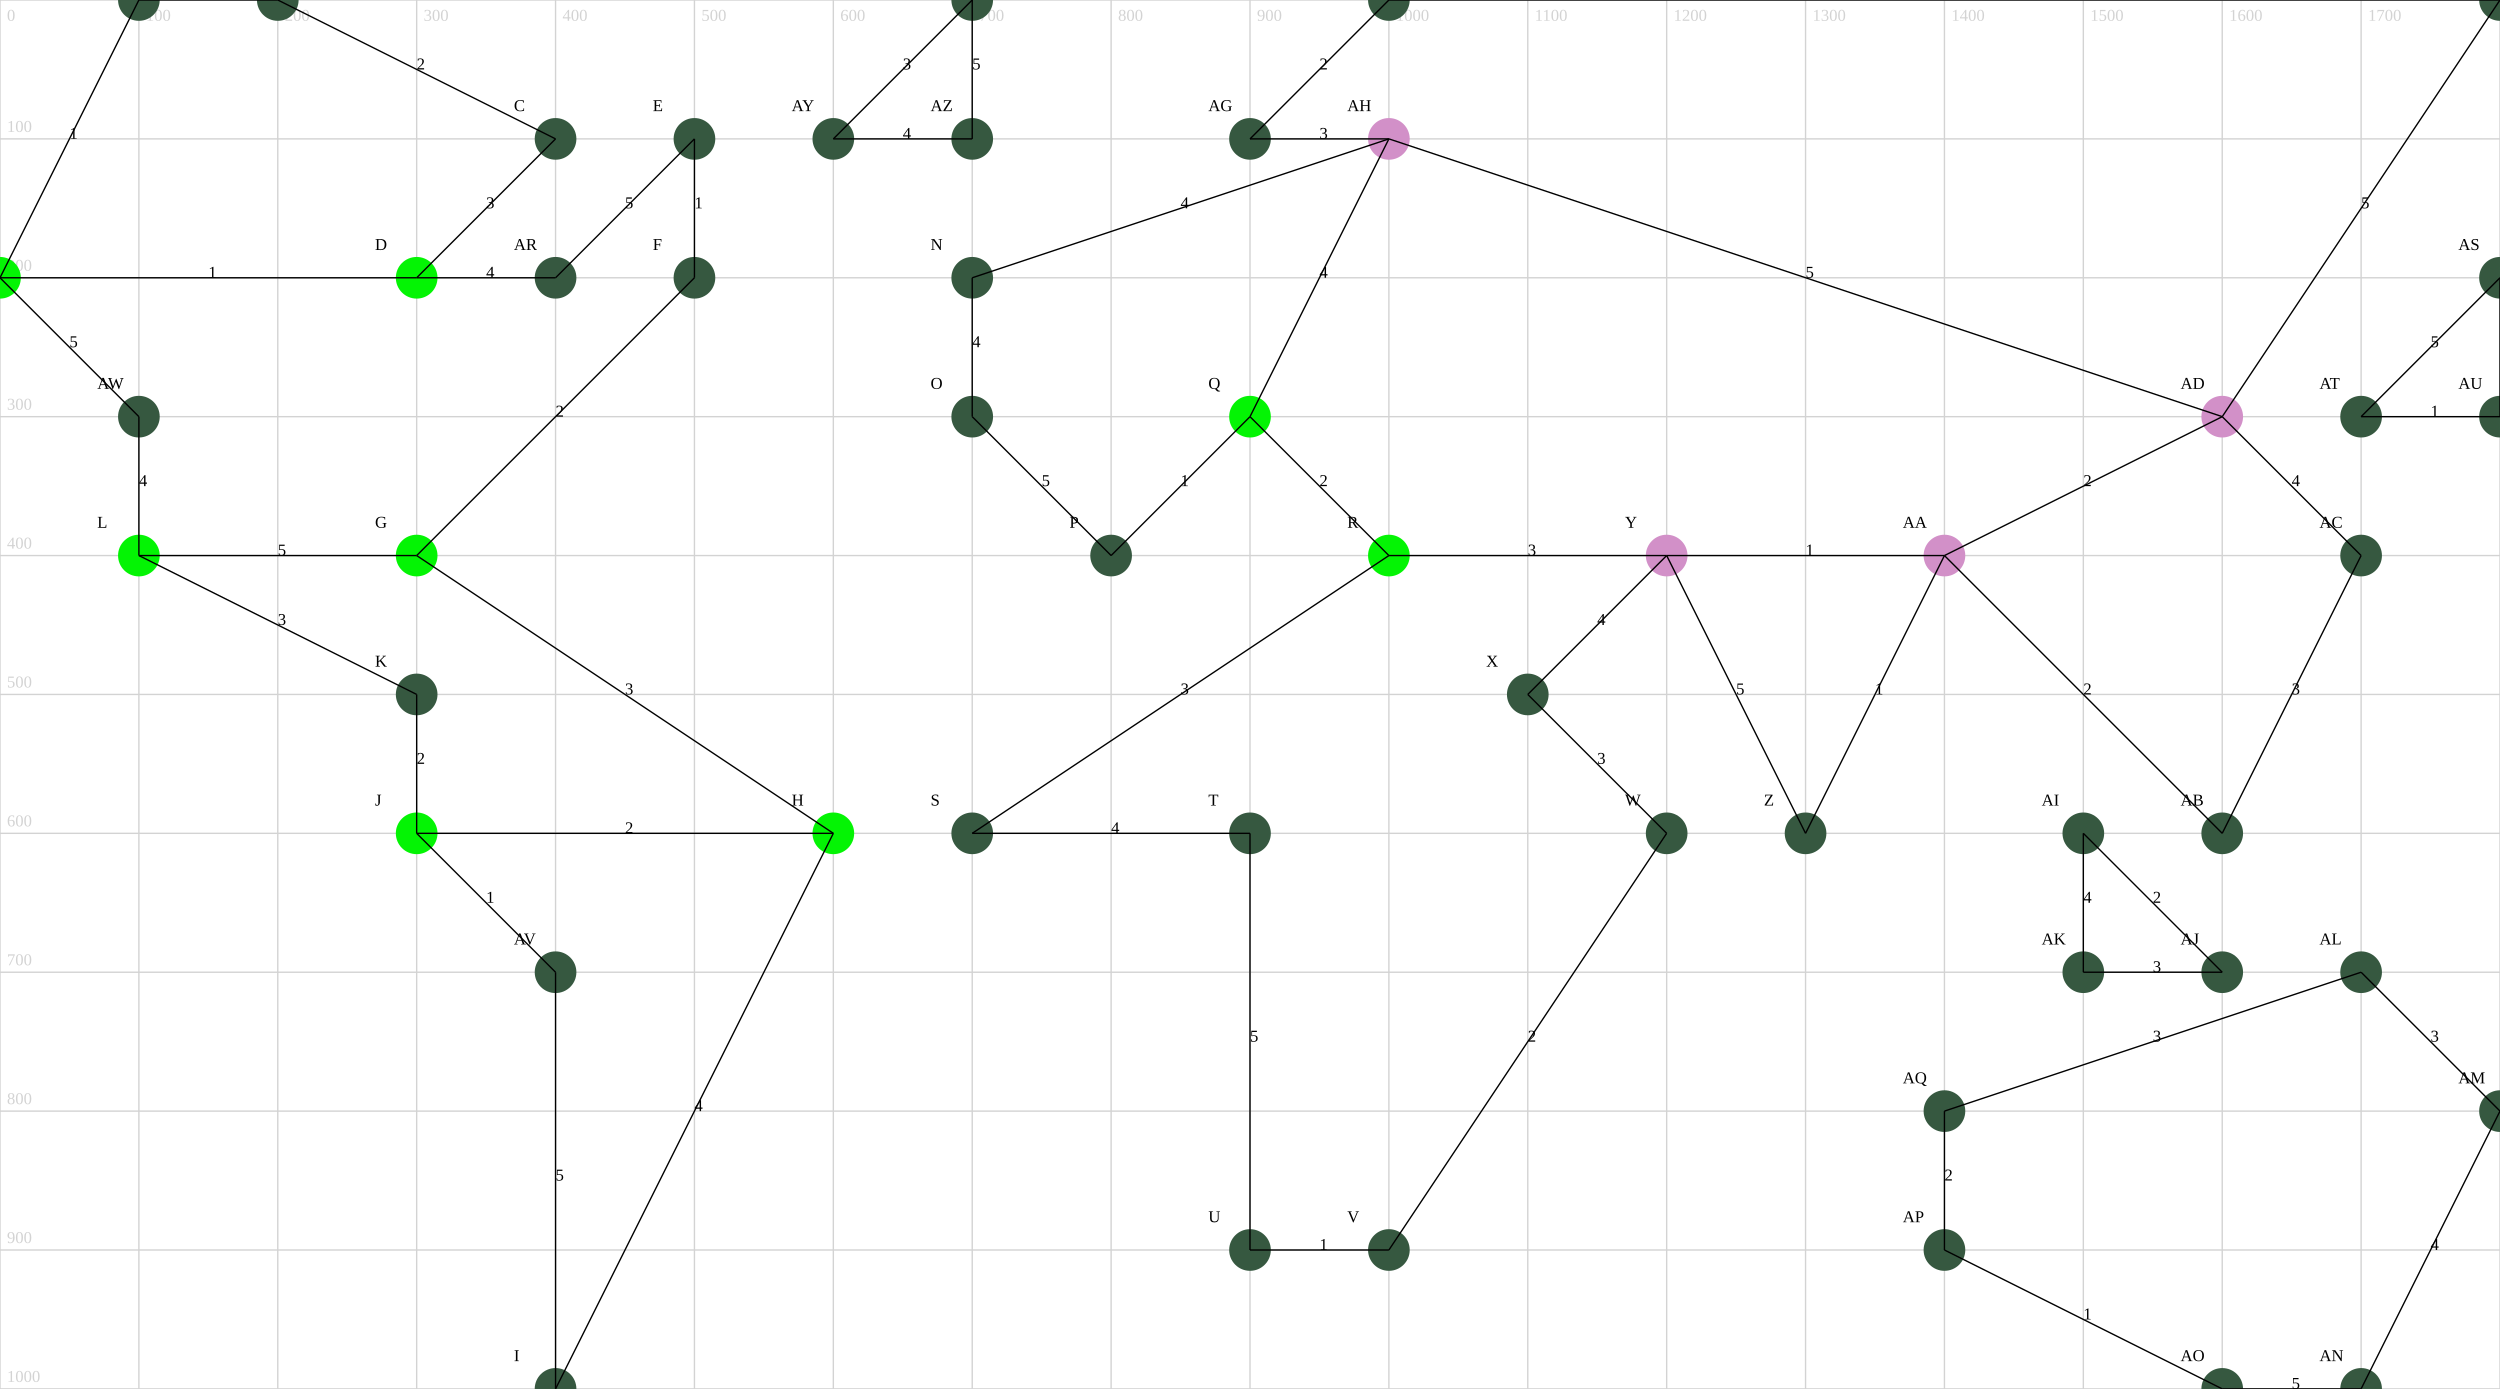
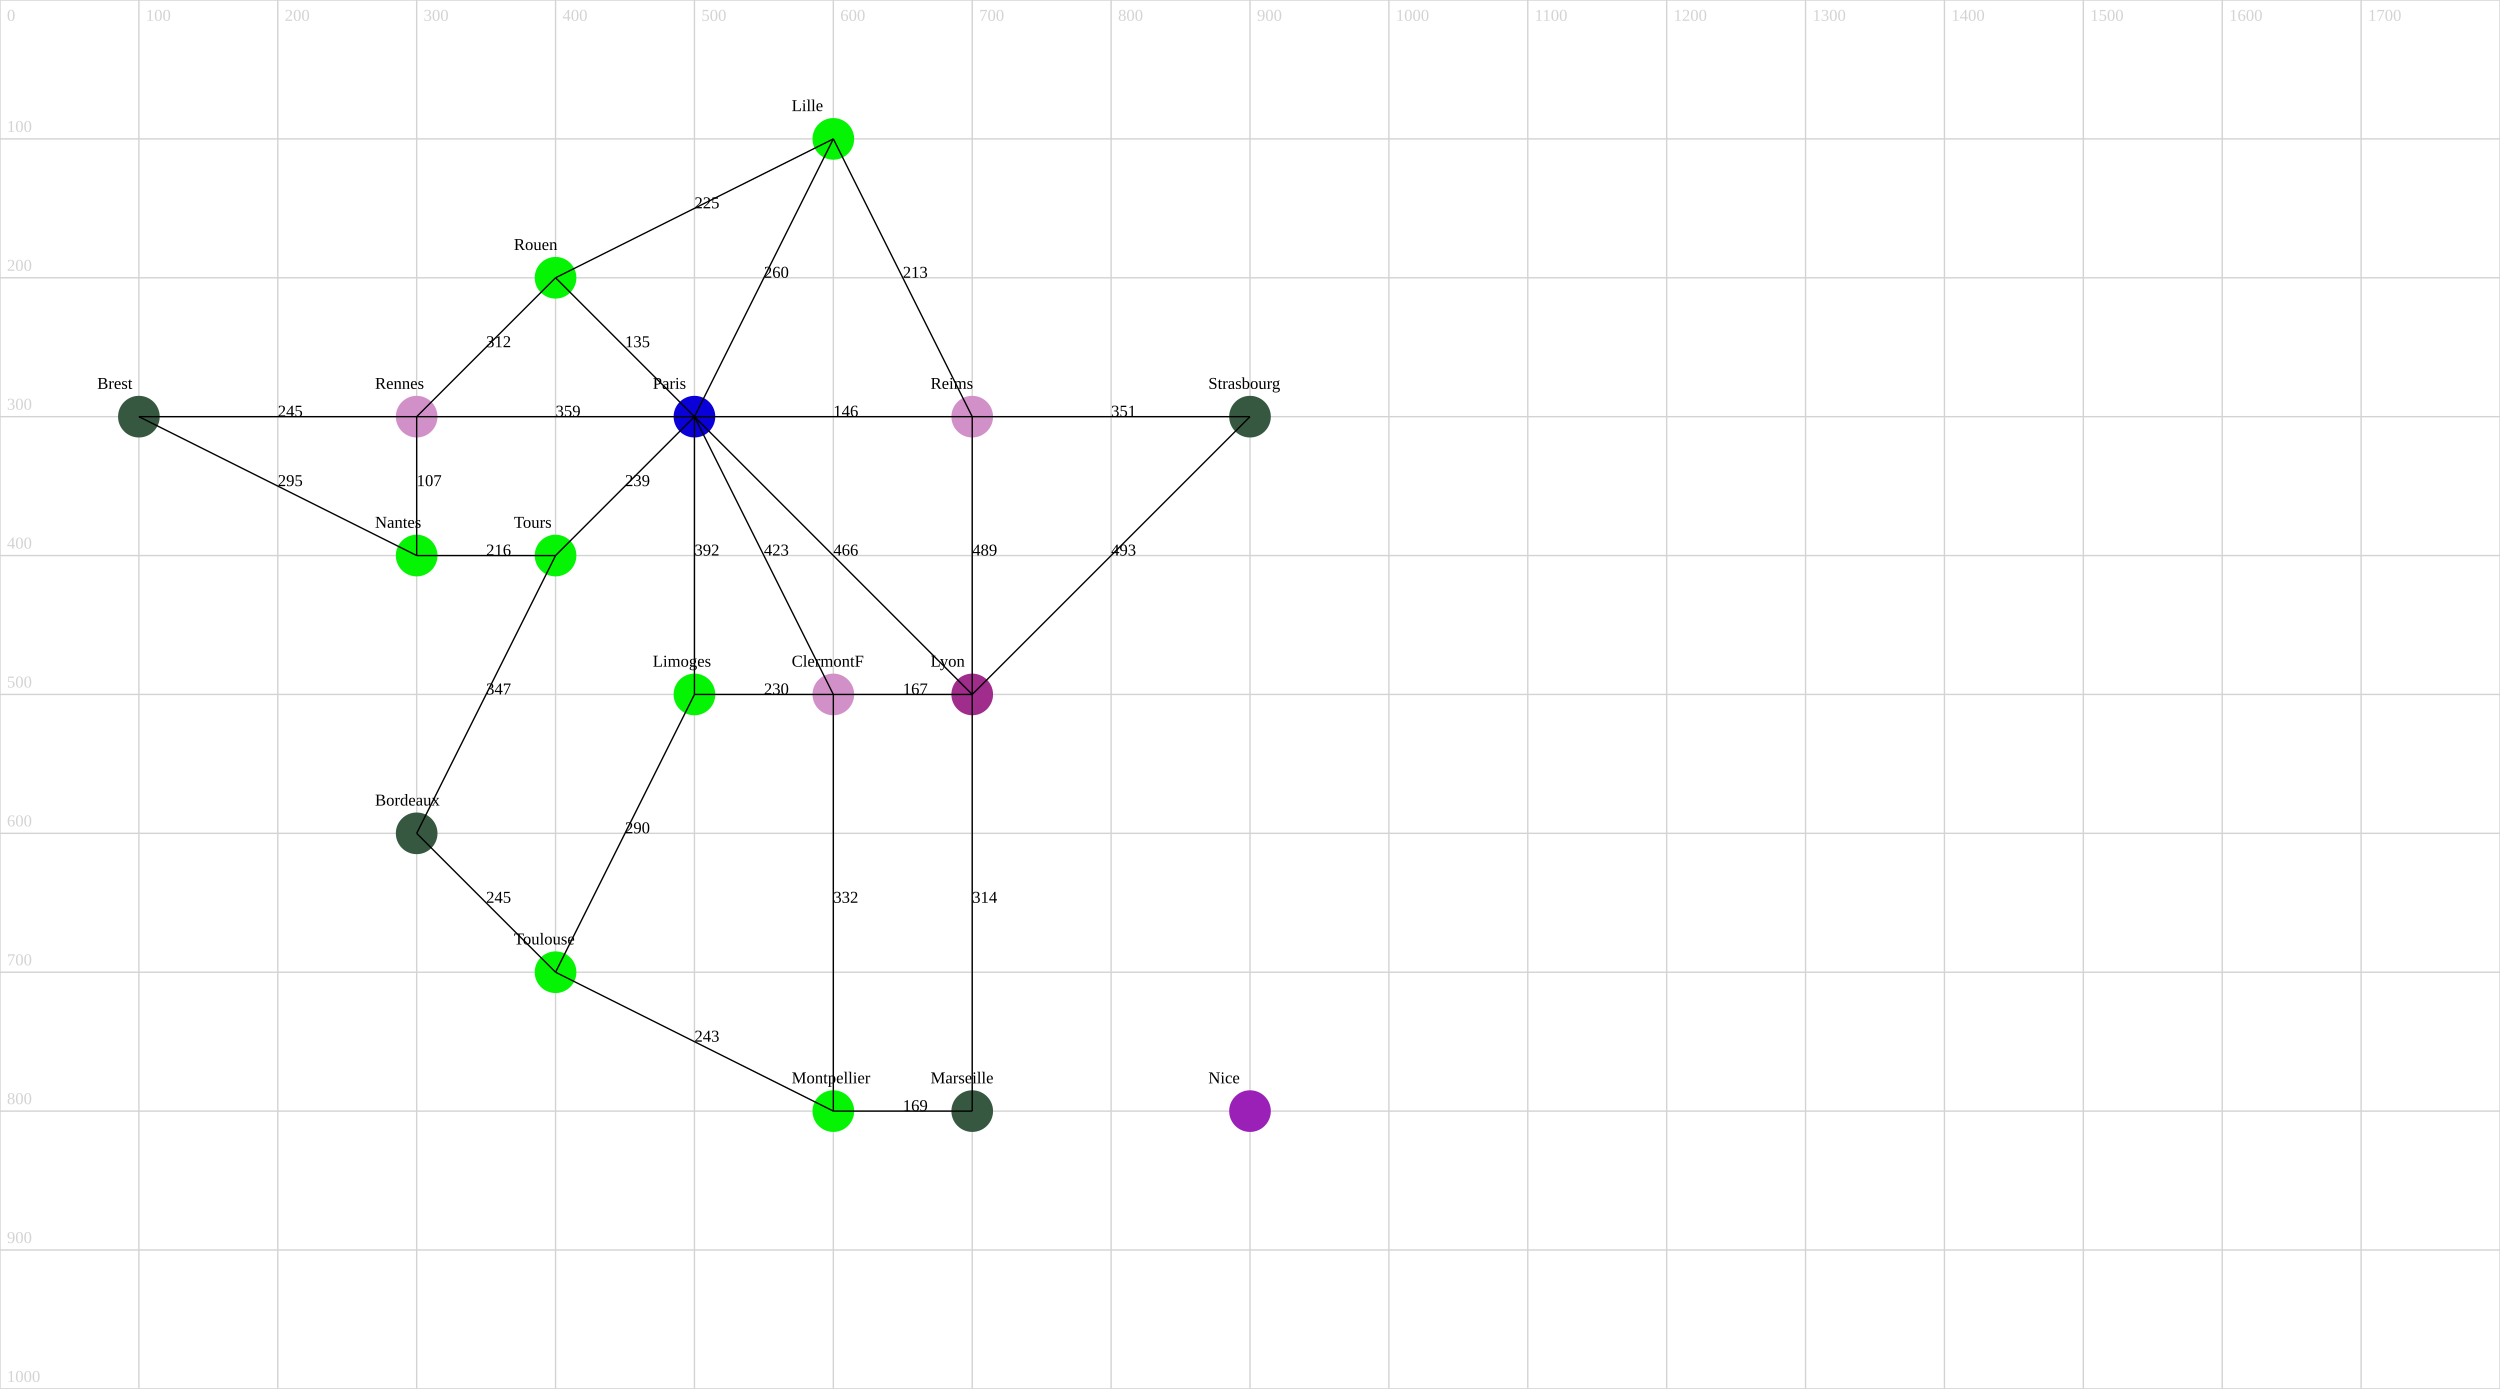
<svg xmlns="http://www.w3.org/2000/svg" version="1.1" width="1800" height="1000">
  <line x1="0" y1="0" x2="1800" y2="0" stroke="lightgrey" />
  <text x="5" y="-5" fill="lightgrey">0</text>
  <line x1="0" y1="100" x2="1800" y2="100" stroke="lightgrey" />
  <text x="5" y="95" fill="lightgrey">100</text>
  <line x1="0" y1="200" x2="1800" y2="200" stroke="lightgrey" />
  <text x="5" y="195" fill="lightgrey">200</text>
  <line x1="0" y1="300" x2="1800" y2="300" stroke="lightgrey" />
  <text x="5" y="295" fill="lightgrey">300</text>
  <line x1="0" y1="400" x2="1800" y2="400" stroke="lightgrey" />
  <text x="5" y="395" fill="lightgrey">400</text>
  <line x1="0" y1="500" x2="1800" y2="500" stroke="lightgrey" />
  <text x="5" y="495" fill="lightgrey">500</text>
  <line x1="0" y1="600" x2="1800" y2="600" stroke="lightgrey" />
  <text x="5" y="595" fill="lightgrey">600</text>
  <line x1="0" y1="700" x2="1800" y2="700" stroke="lightgrey" />
  <text x="5" y="695" fill="lightgrey">700</text>
  <line x1="0" y1="800" x2="1800" y2="800" stroke="lightgrey" />
  <text x="5" y="795" fill="lightgrey">800</text>
  <line x1="0" y1="900" x2="1800" y2="900" stroke="lightgrey" />
  <text x="5" y="895" fill="lightgrey">900</text>
  <line x1="0" y1="1000" x2="1800" y2="1000" stroke="lightgrey" />
  <text x="5" y="995" fill="lightgrey">1000</text>
  <line x1="0" y1="0" x2="0" y2="1000" stroke="lightgrey" />
  <text x="5" y="15" fill="lightgrey">0</text>
  <line x1="100" y1="0" x2="100" y2="1000" stroke="lightgrey" />
  <text x="105" y="15" fill="lightgrey">100</text>
  <line x1="200" y1="0" x2="200" y2="1000" stroke="lightgrey" />
  <text x="205" y="15" fill="lightgrey">200</text>
  <line x1="300" y1="0" x2="300" y2="1000" stroke="lightgrey" />
  <text x="305" y="15" fill="lightgrey">300</text>
  <line x1="400" y1="0" x2="400" y2="1000" stroke="lightgrey" />
  <text x="405" y="15" fill="lightgrey">400</text>
  <line x1="500" y1="0" x2="500" y2="1000" stroke="lightgrey" />
  <text x="505" y="15" fill="lightgrey">500</text>
  <line x1="600" y1="0" x2="600" y2="1000" stroke="lightgrey" />
  <text x="605" y="15" fill="lightgrey">600</text>
  <line x1="700" y1="0" x2="700" y2="1000" stroke="lightgrey" />
  <text x="705" y="15" fill="lightgrey">700</text>
  <line x1="800" y1="0" x2="800" y2="1000" stroke="lightgrey" />
  <text x="805" y="15" fill="lightgrey">800</text>
  <line x1="900" y1="0" x2="900" y2="1000" stroke="lightgrey" />
  <text x="905" y="15" fill="lightgrey">900</text>
  <line x1="1000" y1="0" x2="1000" y2="1000" stroke="lightgrey" />
  <text x="1005" y="15" fill="lightgrey">1000</text>
  <line x1="1100" y1="0" x2="1100" y2="1000" stroke="lightgrey" />
  <text x="1105" y="15" fill="lightgrey">1100</text>
  <line x1="1200" y1="0" x2="1200" y2="1000" stroke="lightgrey" />
  <text x="1205" y="15" fill="lightgrey">1200</text>
  <line x1="1300" y1="0" x2="1300" y2="1000" stroke="lightgrey" />
  <text x="1305" y="15" fill="lightgrey">1300</text>
  <line x1="1400" y1="0" x2="1400" y2="1000" stroke="lightgrey" />
  <text x="1405" y="15" fill="lightgrey">1400</text>
  <line x1="1500" y1="0" x2="1500" y2="1000" stroke="lightgrey" />
  <text x="1505" y="15" fill="lightgrey">1500</text>
  <line x1="1600" y1="0" x2="1600" y2="1000" stroke="lightgrey" />
  <text x="1605" y="15" fill="lightgrey">1600</text>
  <line x1="1700" y1="0" x2="1700" y2="1000" stroke="lightgrey" />
  <text x="1705" y="15" fill="lightgrey">1700</text>
  <line x1="1800" y1="0" x2="1800" y2="1000" stroke="lightgrey" />
  <text x="1805" y="15" fill="lightgrey">1800</text>
-   <circle cx="100" cy="0" r="15" fill="rgb(54,88,64)" />
-   <text x="70" y="-20" fill="rgb(0,0,0)">A</text>
-   <circle cx="200" cy="0" r="15" fill="rgb(54,88,64)" />
-   <text x="170" y="-20" fill="rgb(0,0,0)">B</text>
-   <circle cx="400" cy="100" r="15" fill="rgb(54,88,64)" />
-   <text x="370" y="80" fill="rgb(0,0,0)">C</text>
-   <circle cx="300" cy="200" r="15" fill="rgb(4,244,4)" />
-   <text x="270" y="180" fill="rgb(0,0,0)">D</text>
-   <circle cx="500" cy="100" r="15" fill="rgb(54,88,64)" />
-   <text x="470" y="80" fill="rgb(0,0,0)">E</text>
-   <circle cx="500" cy="200" r="15" fill="rgb(54,88,64)" />
-   <text x="470" y="180" fill="rgb(0,0,0)">F</text>
+   <circle cx="600" cy="100" r="15" fill="rgb(4,244,4)" />
+   <text x="570" y="80" fill="rgb(0,0,0)">Lille</text>
+   <circle cx="400" cy="200" r="15" fill="rgb(4,244,4)" />
+   <text x="370" y="180" fill="rgb(0,0,0)">Rouen</text>
+   <circle cx="100" cy="300" r="15" fill="rgb(54,88,64)" />
+   <text x="70" y="280" fill="rgb(0,0,0)">Brest</text>
+   <circle cx="300" cy="300" r="15" fill="rgb(210,144,200)" />
+   <text x="270" y="280" fill="rgb(0,0,0)">Rennes</text>
+   <circle cx="500" cy="300" r="15" fill="rgb(10,0,216)" />
+   <text x="470" y="280" fill="rgb(0,0,0)">Paris</text>
+   <circle cx="700" cy="300" r="15" fill="rgb(210,144,200)" />
+   <text x="670" y="280" fill="rgb(0,0,0)">Reims</text>
+   <circle cx="900" cy="300" r="15" fill="rgb(54,88,64)" />
+   <text x="870" y="280" fill="rgb(0,0,0)">Strasbourg</text>
  <circle cx="300" cy="400" r="15" fill="rgb(4,244,4)" />
-   <text x="270" y="380" fill="rgb(0,0,0)">G</text>
-   <circle cx="600" cy="600" r="15" fill="rgb(4,244,4)" />
-   <text x="570" y="580" fill="rgb(0,0,0)">H</text>
-   <circle cx="400" cy="1000" r="15" fill="rgb(54,88,64)" />
-   <text x="370" y="980" fill="rgb(0,0,0)">I</text>
-   <circle cx="300" cy="600" r="15" fill="rgb(4,244,4)" />
-   <text x="270" y="580" fill="rgb(0,0,0)">J</text>
-   <circle cx="300" cy="500" r="15" fill="rgb(54,88,64)" />
-   <text x="270" y="480" fill="rgb(0,0,0)">K</text>
-   <circle cx="100" cy="400" r="15" fill="rgb(4,244,4)" />
-   <text x="70" y="380" fill="rgb(0,0,0)">L</text>
-   <circle cx="0" cy="200" r="15" fill="rgb(4,244,4)" />
-   <text x="-30" y="180" fill="rgb(0,0,0)">M</text>
-   <circle cx="700" cy="200" r="15" fill="rgb(54,88,64)" />
-   <text x="670" y="180" fill="rgb(0,0,0)">N</text>
-   <circle cx="700" cy="300" r="15" fill="rgb(54,88,64)" />
-   <text x="670" y="280" fill="rgb(0,0,0)">O</text>
-   <circle cx="800" cy="400" r="15" fill="rgb(54,88,64)" />
-   <text x="770" y="380" fill="rgb(0,0,0)">P</text>
-   <circle cx="900" cy="300" r="15" fill="rgb(4,244,4)" />
-   <text x="870" y="280" fill="rgb(0,0,0)">Q</text>
-   <circle cx="1000" cy="400" r="15" fill="rgb(4,244,4)" />
-   <text x="970" y="380" fill="rgb(0,0,0)">R</text>
-   <circle cx="700" cy="600" r="15" fill="rgb(54,88,64)" />
-   <text x="670" y="580" fill="rgb(0,0,0)">S</text>
-   <circle cx="900" cy="600" r="15" fill="rgb(54,88,64)" />
-   <text x="870" y="580" fill="rgb(0,0,0)">T</text>
-   <circle cx="900" cy="900" r="15" fill="rgb(54,88,64)" />
-   <text x="870" y="880" fill="rgb(0,0,0)">U</text>
-   <circle cx="1000" cy="900" r="15" fill="rgb(54,88,64)" />
-   <text x="970" y="880" fill="rgb(0,0,0)">V</text>
-   <circle cx="1200" cy="600" r="15" fill="rgb(54,88,64)" />
-   <text x="1170" y="580" fill="rgb(0,0,0)">W</text>
-   <circle cx="1100" cy="500" r="15" fill="rgb(54,88,64)" />
-   <text x="1070" y="480" fill="rgb(0,0,0)">X</text>
-   <circle cx="1200" cy="400" r="15" fill="rgb(210,144,200)" />
-   <text x="1170" y="380" fill="rgb(0,0,0)">Y</text>
-   <circle cx="1300" cy="600" r="15" fill="rgb(54,88,64)" />
-   <text x="1270" y="580" fill="rgb(0,0,0)">Z</text>
-   <circle cx="1400" cy="400" r="15" fill="rgb(210,144,200)" />
-   <text x="1370" y="380" fill="rgb(0,0,0)">AA</text>
-   <circle cx="1600" cy="600" r="15" fill="rgb(54,88,64)" />
-   <text x="1570" y="580" fill="rgb(0,0,0)">AB</text>
-   <circle cx="1700" cy="400" r="15" fill="rgb(54,88,64)" />
-   <text x="1670" y="380" fill="rgb(0,0,0)">AC</text>
-   <circle cx="1600" cy="300" r="15" fill="rgb(210,144,200)" />
-   <text x="1570" y="280" fill="rgb(0,0,0)">AD</text>
-   <circle cx="1800" cy="0" r="15" fill="rgb(54,88,64)" />
-   <text x="1770" y="-20" fill="rgb(0,0,0)">AE</text>
-   <circle cx="1000" cy="0" r="15" fill="rgb(54,88,64)" />
-   <text x="970" y="-20" fill="rgb(0,0,0)">AF</text>
-   <circle cx="900" cy="100" r="15" fill="rgb(54,88,64)" />
-   <text x="870" y="80" fill="rgb(0,0,0)">AG</text>
-   <circle cx="1000" cy="100" r="15" fill="rgb(210,144,200)" />
-   <text x="970" y="80" fill="rgb(0,0,0)">AH</text>
-   <circle cx="1500" cy="600" r="15" fill="rgb(54,88,64)" />
-   <text x="1470" y="580" fill="rgb(0,0,0)">AI</text>
-   <circle cx="1600" cy="700" r="15" fill="rgb(54,88,64)" />
-   <text x="1570" y="680" fill="rgb(0,0,0)">AJ</text>
-   <circle cx="1500" cy="700" r="15" fill="rgb(54,88,64)" />
-   <text x="1470" y="680" fill="rgb(0,0,0)">AK</text>
-   <circle cx="1700" cy="700" r="15" fill="rgb(54,88,64)" />
-   <text x="1670" y="680" fill="rgb(0,0,0)">AL</text>
-   <circle cx="1800" cy="800" r="15" fill="rgb(54,88,64)" />
-   <text x="1770" y="780" fill="rgb(0,0,0)">AM</text>
-   <circle cx="1700" cy="1000" r="15" fill="rgb(54,88,64)" />
-   <text x="1670" y="980" fill="rgb(0,0,0)">AN</text>
-   <circle cx="1600" cy="1000" r="15" fill="rgb(54,88,64)" />
-   <text x="1570" y="980" fill="rgb(0,0,0)">AO</text>
-   <circle cx="1400" cy="900" r="15" fill="rgb(54,88,64)" />
-   <text x="1370" y="880" fill="rgb(0,0,0)">AP</text>
-   <circle cx="1400" cy="800" r="15" fill="rgb(54,88,64)" />
-   <text x="1370" y="780" fill="rgb(0,0,0)">AQ</text>
-   <circle cx="400" cy="200" r="15" fill="rgb(54,88,64)" />
-   <text x="370" y="180" fill="rgb(0,0,0)">AR</text>
-   <circle cx="1800" cy="200" r="15" fill="rgb(54,88,64)" />
-   <text x="1770" y="180" fill="rgb(0,0,0)">AS</text>
-   <circle cx="1700" cy="300" r="15" fill="rgb(54,88,64)" />
-   <text x="1670" y="280" fill="rgb(0,0,0)">AT</text>
-   <circle cx="1800" cy="300" r="15" fill="rgb(54,88,64)" />
-   <text x="1770" y="280" fill="rgb(0,0,0)">AU</text>
-   <circle cx="400" cy="700" r="15" fill="rgb(54,88,64)" />
-   <text x="370" y="680" fill="rgb(0,0,0)">AV</text>
-   <circle cx="100" cy="300" r="15" fill="rgb(54,88,64)" />
-   <text x="70" y="280" fill="rgb(0,0,0)">AW</text>
-   <circle cx="700" cy="0" r="15" fill="rgb(54,88,64)" />
-   <text x="670" y="-20" fill="rgb(0,0,0)">AX</text>
-   <circle cx="600" cy="100" r="15" fill="rgb(54,88,64)" />
-   <text x="570" y="80" fill="rgb(0,0,0)">AY</text>
-   <circle cx="700" cy="100" r="15" fill="rgb(54,88,64)" />
-   <text x="670" y="80" fill="rgb(0,0,0)">AZ</text>
-   <line x1="100" y1="0" x2="200" y2="0" stroke="rgb(0,0,0)" />
-   <text x="150" y="0" fill="rgb(0,0,0)">1</text>
-   <line x1="200" y1="0" x2="400" y2="100" stroke="rgb(0,0,0)" />
-   <text x="300" y="50" fill="rgb(0,0,0)">2</text>
-   <line x1="400" y1="100" x2="300" y2="200" stroke="rgb(0,0,0)" />
-   <text x="350" y="150" fill="rgb(0,0,0)">3</text>
-   <line x1="300" y1="200" x2="400" y2="200" stroke="rgb(0,0,0)" />
-   <text x="350" y="200" fill="rgb(0,0,0)">4</text>
-   <line x1="400" y1="200" x2="500" y2="100" stroke="rgb(0,0,0)" />
-   <text x="450" y="150" fill="rgb(0,0,0)">5</text>
-   <line x1="500" y1="100" x2="500" y2="200" stroke="rgb(0,0,0)" />
-   <text x="500" y="150" fill="rgb(0,0,0)">1</text>
-   <line x1="500" y1="200" x2="300" y2="400" stroke="rgb(0,0,0)" />
-   <text x="400" y="300" fill="rgb(0,0,0)">2</text>
-   <line x1="300" y1="400" x2="600" y2="600" stroke="rgb(0,0,0)" />
-   <text x="450" y="500" fill="rgb(0,0,0)">3</text>
-   <line x1="600" y1="600" x2="400" y2="1000" stroke="rgb(0,0,0)" />
-   <text x="500" y="800" fill="rgb(0,0,0)">4</text>
-   <line x1="400" y1="1000" x2="400" y2="700" stroke="rgb(0,0,0)" />
-   <text x="400" y="850" fill="rgb(0,0,0)">5</text>
-   <line x1="400" y1="700" x2="300" y2="600" stroke="rgb(0,0,0)" />
-   <text x="350" y="650" fill="rgb(0,0,0)">1</text>
-   <line x1="300" y1="600" x2="300" y2="500" stroke="rgb(0,0,0)" />
-   <text x="300" y="550" fill="rgb(0,0,0)">2</text>
-   <line x1="300" y1="500" x2="100" y2="400" stroke="rgb(0,0,0)" />
-   <text x="200" y="450" fill="rgb(0,0,0)">3</text>
-   <line x1="100" y1="400" x2="100" y2="300" stroke="rgb(0,0,0)" />
-   <text x="100" y="350" fill="rgb(0,0,0)">4</text>
-   <line x1="100" y1="300" x2="0" y2="200" stroke="rgb(0,0,0)" />
-   <text x="50" y="250" fill="rgb(0,0,0)">5</text>
-   <line x1="0" y1="200" x2="100" y2="0" stroke="rgb(0,0,0)" />
-   <text x="50" y="100" fill="rgb(0,0,0)">1</text>
-   <line x1="1500" y1="600" x2="1600" y2="700" stroke="rgb(0,0,0)" />
-   <text x="1550" y="650" fill="rgb(0,0,0)">2</text>
-   <line x1="1600" y1="700" x2="1500" y2="700" stroke="rgb(0,0,0)" />
-   <text x="1550" y="700" fill="rgb(0,0,0)">3</text>
-   <line x1="1500" y1="600" x2="1500" y2="700" stroke="rgb(0,0,0)" />
-   <text x="1500" y="650" fill="rgb(0,0,0)">4</text>
-   <line x1="1800" y1="200" x2="1700" y2="300" stroke="rgb(0,0,0)" />
-   <text x="1750" y="250" fill="rgb(0,0,0)">5</text>
-   <line x1="1700" y1="300" x2="1800" y2="300" stroke="rgb(0,0,0)" />
-   <text x="1750" y="300" fill="rgb(0,0,0)">1</text>
-   <line x1="1800" y1="200" x2="1800" y2="300" stroke="rgb(0,0,0)" />
-   <text x="1800" y="250" fill="rgb(0,0,0)">2</text>
-   <line x1="1700" y1="700" x2="1800" y2="800" stroke="rgb(0,0,0)" />
-   <text x="1750" y="750" fill="rgb(0,0,0)">3</text>
-   <line x1="1800" y1="800" x2="1700" y2="1000" stroke="rgb(0,0,0)" />
-   <text x="1750" y="900" fill="rgb(0,0,0)">4</text>
-   <line x1="1700" y1="1000" x2="1600" y2="1000" stroke="rgb(0,0,0)" />
-   <text x="1650" y="1000" fill="rgb(0,0,0)">5</text>
-   <line x1="1600" y1="1000" x2="1400" y2="900" stroke="rgb(0,0,0)" />
-   <text x="1500" y="950" fill="rgb(0,0,0)">1</text>
-   <line x1="1400" y1="900" x2="1400" y2="800" stroke="rgb(0,0,0)" />
-   <text x="1400" y="850" fill="rgb(0,0,0)">2</text>
-   <line x1="1400" y1="800" x2="1700" y2="700" stroke="rgb(0,0,0)" />
-   <text x="1550" y="750" fill="rgb(0,0,0)">3</text>
-   <line x1="700" y1="200" x2="700" y2="300" stroke="rgb(0,0,0)" />
-   <text x="700" y="250" fill="rgb(0,0,0)">4</text>
-   <line x1="700" y1="300" x2="800" y2="400" stroke="rgb(0,0,0)" />
-   <text x="750" y="350" fill="rgb(0,0,0)">5</text>
-   <line x1="800" y1="400" x2="900" y2="300" stroke="rgb(0,0,0)" />
-   <text x="850" y="350" fill="rgb(0,0,0)">1</text>
-   <line x1="900" y1="300" x2="1000" y2="400" stroke="rgb(0,0,0)" />
-   <text x="950" y="350" fill="rgb(0,0,0)">2</text>
-   <line x1="1000" y1="400" x2="700" y2="600" stroke="rgb(0,0,0)" />
-   <text x="850" y="500" fill="rgb(0,0,0)">3</text>
-   <line x1="700" y1="600" x2="900" y2="600" stroke="rgb(0,0,0)" />
-   <text x="800" y="600" fill="rgb(0,0,0)">4</text>
-   <line x1="900" y1="600" x2="900" y2="900" stroke="rgb(0,0,0)" />
-   <text x="900" y="750" fill="rgb(0,0,0)">5</text>
-   <line x1="900" y1="900" x2="1000" y2="900" stroke="rgb(0,0,0)" />
-   <text x="950" y="900" fill="rgb(0,0,0)">1</text>
-   <line x1="1000" y1="900" x2="1200" y2="600" stroke="rgb(0,0,0)" />
-   <text x="1100" y="750" fill="rgb(0,0,0)">2</text>
-   <line x1="1200" y1="600" x2="1100" y2="500" stroke="rgb(0,0,0)" />
-   <text x="1150" y="550" fill="rgb(0,0,0)">3</text>
-   <line x1="1100" y1="500" x2="1200" y2="400" stroke="rgb(0,0,0)" />
-   <text x="1150" y="450" fill="rgb(0,0,0)">4</text>
-   <line x1="1200" y1="400" x2="1300" y2="600" stroke="rgb(0,0,0)" />
-   <text x="1250" y="500" fill="rgb(0,0,0)">5</text>
-   <line x1="1300" y1="600" x2="1400" y2="400" stroke="rgb(0,0,0)" />
-   <text x="1350" y="500" fill="rgb(0,0,0)">1</text>
-   <line x1="1400" y1="400" x2="1600" y2="600" stroke="rgb(0,0,0)" />
-   <text x="1500" y="500" fill="rgb(0,0,0)">2</text>
-   <line x1="1600" y1="600" x2="1700" y2="400" stroke="rgb(0,0,0)" />
-   <text x="1650" y="500" fill="rgb(0,0,0)">3</text>
-   <line x1="1700" y1="400" x2="1600" y2="300" stroke="rgb(0,0,0)" />
-   <text x="1650" y="350" fill="rgb(0,0,0)">4</text>
-   <line x1="1600" y1="300" x2="1800" y2="0" stroke="rgb(0,0,0)" />
-   <text x="1700" y="150" fill="rgb(0,0,0)">5</text>
-   <line x1="1800" y1="0" x2="1000" y2="0" stroke="rgb(0,0,0)" />
-   <text x="1400" y="0" fill="rgb(0,0,0)">1</text>
-   <line x1="1000" y1="0" x2="900" y2="100" stroke="rgb(0,0,0)" />
-   <text x="950" y="50" fill="rgb(0,0,0)">2</text>
-   <line x1="900" y1="100" x2="1000" y2="100" stroke="rgb(0,0,0)" />
-   <text x="950" y="100" fill="rgb(0,0,0)">3</text>
-   <line x1="1000" y1="100" x2="700" y2="200" stroke="rgb(0,0,0)" />
-   <text x="850" y="150" fill="rgb(0,0,0)">4</text>
-   <line x1="100" y1="400" x2="300" y2="400" stroke="rgb(0,0,0)" />
-   <text x="200" y="400" fill="rgb(0,0,0)">5</text>
-   <line x1="300" y1="200" x2="0" y2="200" stroke="rgb(0,0,0)" />
-   <text x="150" y="200" fill="rgb(0,0,0)">1</text>
-   <line x1="300" y1="600" x2="600" y2="600" stroke="rgb(0,0,0)" />
-   <text x="450" y="600" fill="rgb(0,0,0)">2</text>
-   <line x1="1000" y1="400" x2="1200" y2="400" stroke="rgb(0,0,0)" />
-   <text x="1100" y="400" fill="rgb(0,0,0)">3</text>
-   <line x1="900" y1="300" x2="1000" y2="100" stroke="rgb(0,0,0)" />
-   <text x="950" y="200" fill="rgb(0,0,0)">4</text>
-   <line x1="1000" y1="100" x2="1600" y2="300" stroke="rgb(0,0,0)" />
-   <text x="1300" y="200" fill="rgb(0,0,0)">5</text>
-   <line x1="1200" y1="400" x2="1400" y2="400" stroke="rgb(0,0,0)" />
-   <text x="1300" y="400" fill="rgb(0,0,0)">1</text>
-   <line x1="1400" y1="400" x2="1600" y2="300" stroke="rgb(0,0,0)" />
-   <text x="1500" y="350" fill="rgb(0,0,0)">2</text>
-   <line x1="700" y1="0" x2="600" y2="100" stroke="rgb(0,0,0)" />
-   <text x="650" y="50" fill="rgb(0,0,0)">3</text>
-   <line x1="600" y1="100" x2="700" y2="100" stroke="rgb(0,0,0)" />
-   <text x="650" y="100" fill="rgb(0,0,0)">4</text>
-   <line x1="700" y1="100" x2="700" y2="0" stroke="rgb(0,0,0)" />
-   <text x="700" y="50" fill="rgb(0,0,0)">5</text>
+   <text x="270" y="380" fill="rgb(0,0,0)">Nantes</text>
+   <circle cx="400" cy="400" r="15" fill="rgb(4,244,4)" />
+   <text x="370" y="380" fill="rgb(0,0,0)">Tours</text>
+   <circle cx="500" cy="500" r="15" fill="rgb(4,244,4)" />
+   <text x="470" y="480" fill="rgb(0,0,0)">Limoges</text>
+   <circle cx="600" cy="500" r="15" fill="rgb(210,144,200)" />
+   <text x="570" y="480" fill="rgb(0,0,0)">ClermontF</text>
+   <circle cx="700" cy="500" r="15" fill="rgb(160,44,140)" />
+   <text x="670" y="480" fill="rgb(0,0,0)">Lyon</text>
+   <circle cx="300" cy="600" r="15" fill="rgb(54,88,64)" />
+   <text x="270" y="580" fill="rgb(0,0,0)">Bordeaux</text>
+   <circle cx="400" cy="700" r="15" fill="rgb(4,244,4)" />
+   <text x="370" y="680" fill="rgb(0,0,0)">Toulouse</text>
+   <circle cx="600" cy="800" r="15" fill="rgb(4,244,4)" />
+   <text x="570" y="780" fill="rgb(0,0,0)">Montpellier</text>
+   <circle cx="700" cy="800" r="15" fill="rgb(54,88,64)" />
+   <text x="670" y="780" fill="rgb(0,0,0)">Marseille</text>
+   <circle cx="900" cy="800" r="15" fill="rgb(154,32,184)" />
+   <text x="870" y="780" fill="rgb(0,0,0)">Nice</text>
+   <line x1="600" y1="100" x2="400" y2="200" stroke="rgb(0,0,0)" />
+   <text x="500" y="150" fill="rgb(0,0,0)">225</text>
+   <line x1="600" y1="100" x2="500" y2="300" stroke="rgb(0,0,0)" />
+   <text x="550" y="200" fill="rgb(0,0,0)">260</text>
+   <line x1="600" y1="100" x2="700" y2="300" stroke="rgb(0,0,0)" />
+   <text x="650" y="200" fill="rgb(0,0,0)">213</text>
+   <line x1="400" y1="200" x2="300" y2="300" stroke="rgb(0,0,0)" />
+   <text x="350" y="250" fill="rgb(0,0,0)">312</text>
+   <line x1="400" y1="200" x2="500" y2="300" stroke="rgb(0,0,0)" />
+   <text x="450" y="250" fill="rgb(0,0,0)">135</text>
+   <line x1="100" y1="300" x2="300" y2="300" stroke="rgb(0,0,0)" />
+   <text x="200" y="300" fill="rgb(0,0,0)">245</text>
+   <line x1="100" y1="300" x2="300" y2="400" stroke="rgb(0,0,0)" />
+   <text x="200" y="350" fill="rgb(0,0,0)">295</text>
+   <line x1="300" y1="300" x2="500" y2="300" stroke="rgb(0,0,0)" />
+   <text x="400" y="300" fill="rgb(0,0,0)">359</text>
+   <line x1="300" y1="300" x2="300" y2="400" stroke="rgb(0,0,0)" />
+   <text x="300" y="350" fill="rgb(0,0,0)">107</text>
+   <line x1="500" y1="300" x2="400" y2="400" stroke="rgb(0,0,0)" />
+   <text x="450" y="350" fill="rgb(0,0,0)">239</text>
+   <line x1="500" y1="300" x2="500" y2="500" stroke="rgb(0,0,0)" />
+   <text x="500" y="400" fill="rgb(0,0,0)">392</text>
+   <line x1="500" y1="300" x2="600" y2="500" stroke="rgb(0,0,0)" />
+   <text x="550" y="400" fill="rgb(0,0,0)">423</text>
+   <line x1="500" y1="300" x2="700" y2="500" stroke="rgb(0,0,0)" />
+   <text x="600" y="400" fill="rgb(0,0,0)">466</text>
+   <line x1="500" y1="300" x2="700" y2="300" stroke="rgb(0,0,0)" />
+   <text x="600" y="300" fill="rgb(0,0,0)">146</text>
+   <line x1="700" y1="300" x2="700" y2="500" stroke="rgb(0,0,0)" />
+   <text x="700" y="400" fill="rgb(0,0,0)">489</text>
+   <line x1="700" y1="300" x2="900" y2="300" stroke="rgb(0,0,0)" />
+   <text x="800" y="300" fill="rgb(0,0,0)">351</text>
+   <line x1="900" y1="300" x2="700" y2="500" stroke="rgb(0,0,0)" />
+   <text x="800" y="400" fill="rgb(0,0,0)">493</text>
+   <line x1="300" y1="400" x2="400" y2="400" stroke="rgb(0,0,0)" />
+   <text x="350" y="400" fill="rgb(0,0,0)">216</text>
+   <line x1="400" y1="400" x2="300" y2="600" stroke="rgb(0,0,0)" />
+   <text x="350" y="500" fill="rgb(0,0,0)">347</text>
+   <line x1="500" y1="500" x2="400" y2="700" stroke="rgb(0,0,0)" />
+   <text x="450" y="600" fill="rgb(0,0,0)">290</text>
+   <line x1="500" y1="500" x2="600" y2="500" stroke="rgb(0,0,0)" />
+   <text x="550" y="500" fill="rgb(0,0,0)">230</text>
+   <line x1="600" y1="500" x2="700" y2="500" stroke="rgb(0,0,0)" />
+   <text x="650" y="500" fill="rgb(0,0,0)">167</text>
+   <line x1="600" y1="500" x2="600" y2="800" stroke="rgb(0,0,0)" />
+   <text x="600" y="650" fill="rgb(0,0,0)">332</text>
+   <line x1="700" y1="500" x2="700" y2="800" stroke="rgb(0,0,0)" />
+   <text x="700" y="650" fill="rgb(0,0,0)">314</text>
+   <line x1="300" y1="600" x2="400" y2="700" stroke="rgb(0,0,0)" />
+   <text x="350" y="650" fill="rgb(0,0,0)">245</text>
+   <line x1="400" y1="700" x2="600" y2="800" stroke="rgb(0,0,0)" />
+   <text x="500" y="750" fill="rgb(0,0,0)">243</text>
+   <line x1="600" y1="800" x2="700" y2="800" stroke="rgb(0,0,0)" />
+   <text x="650" y="800" fill="rgb(0,0,0)">169</text>
</svg>
